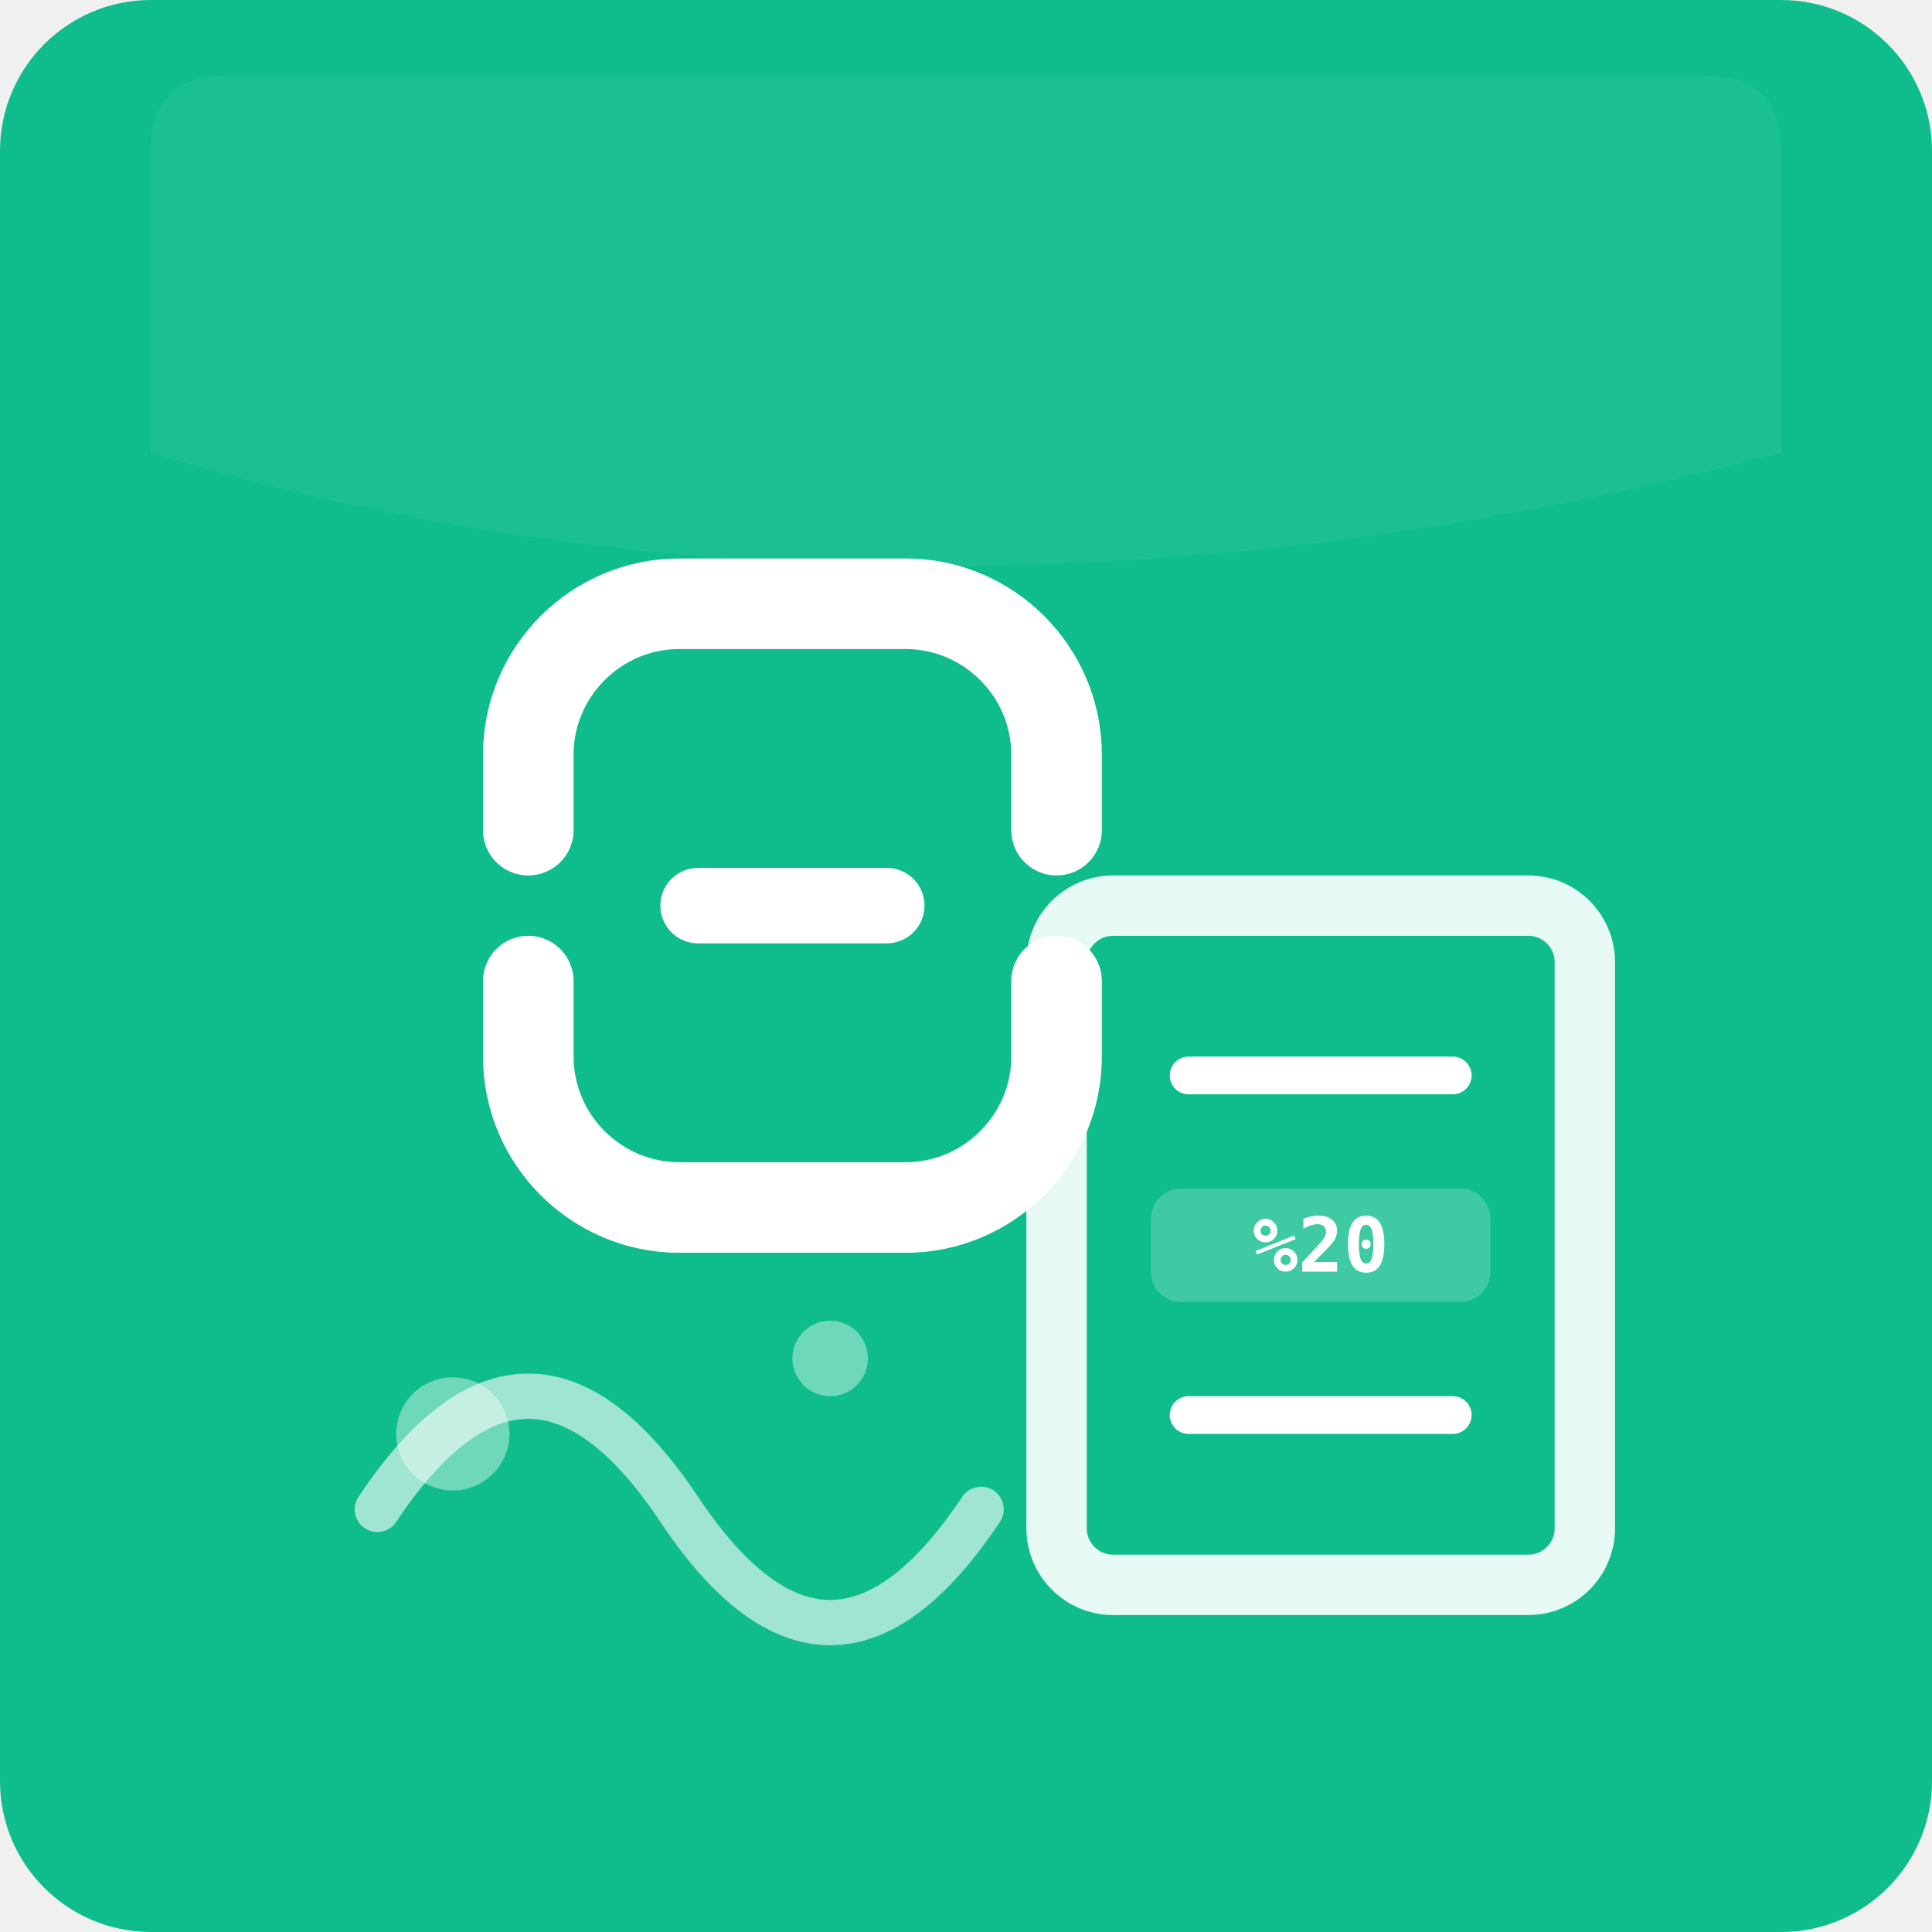
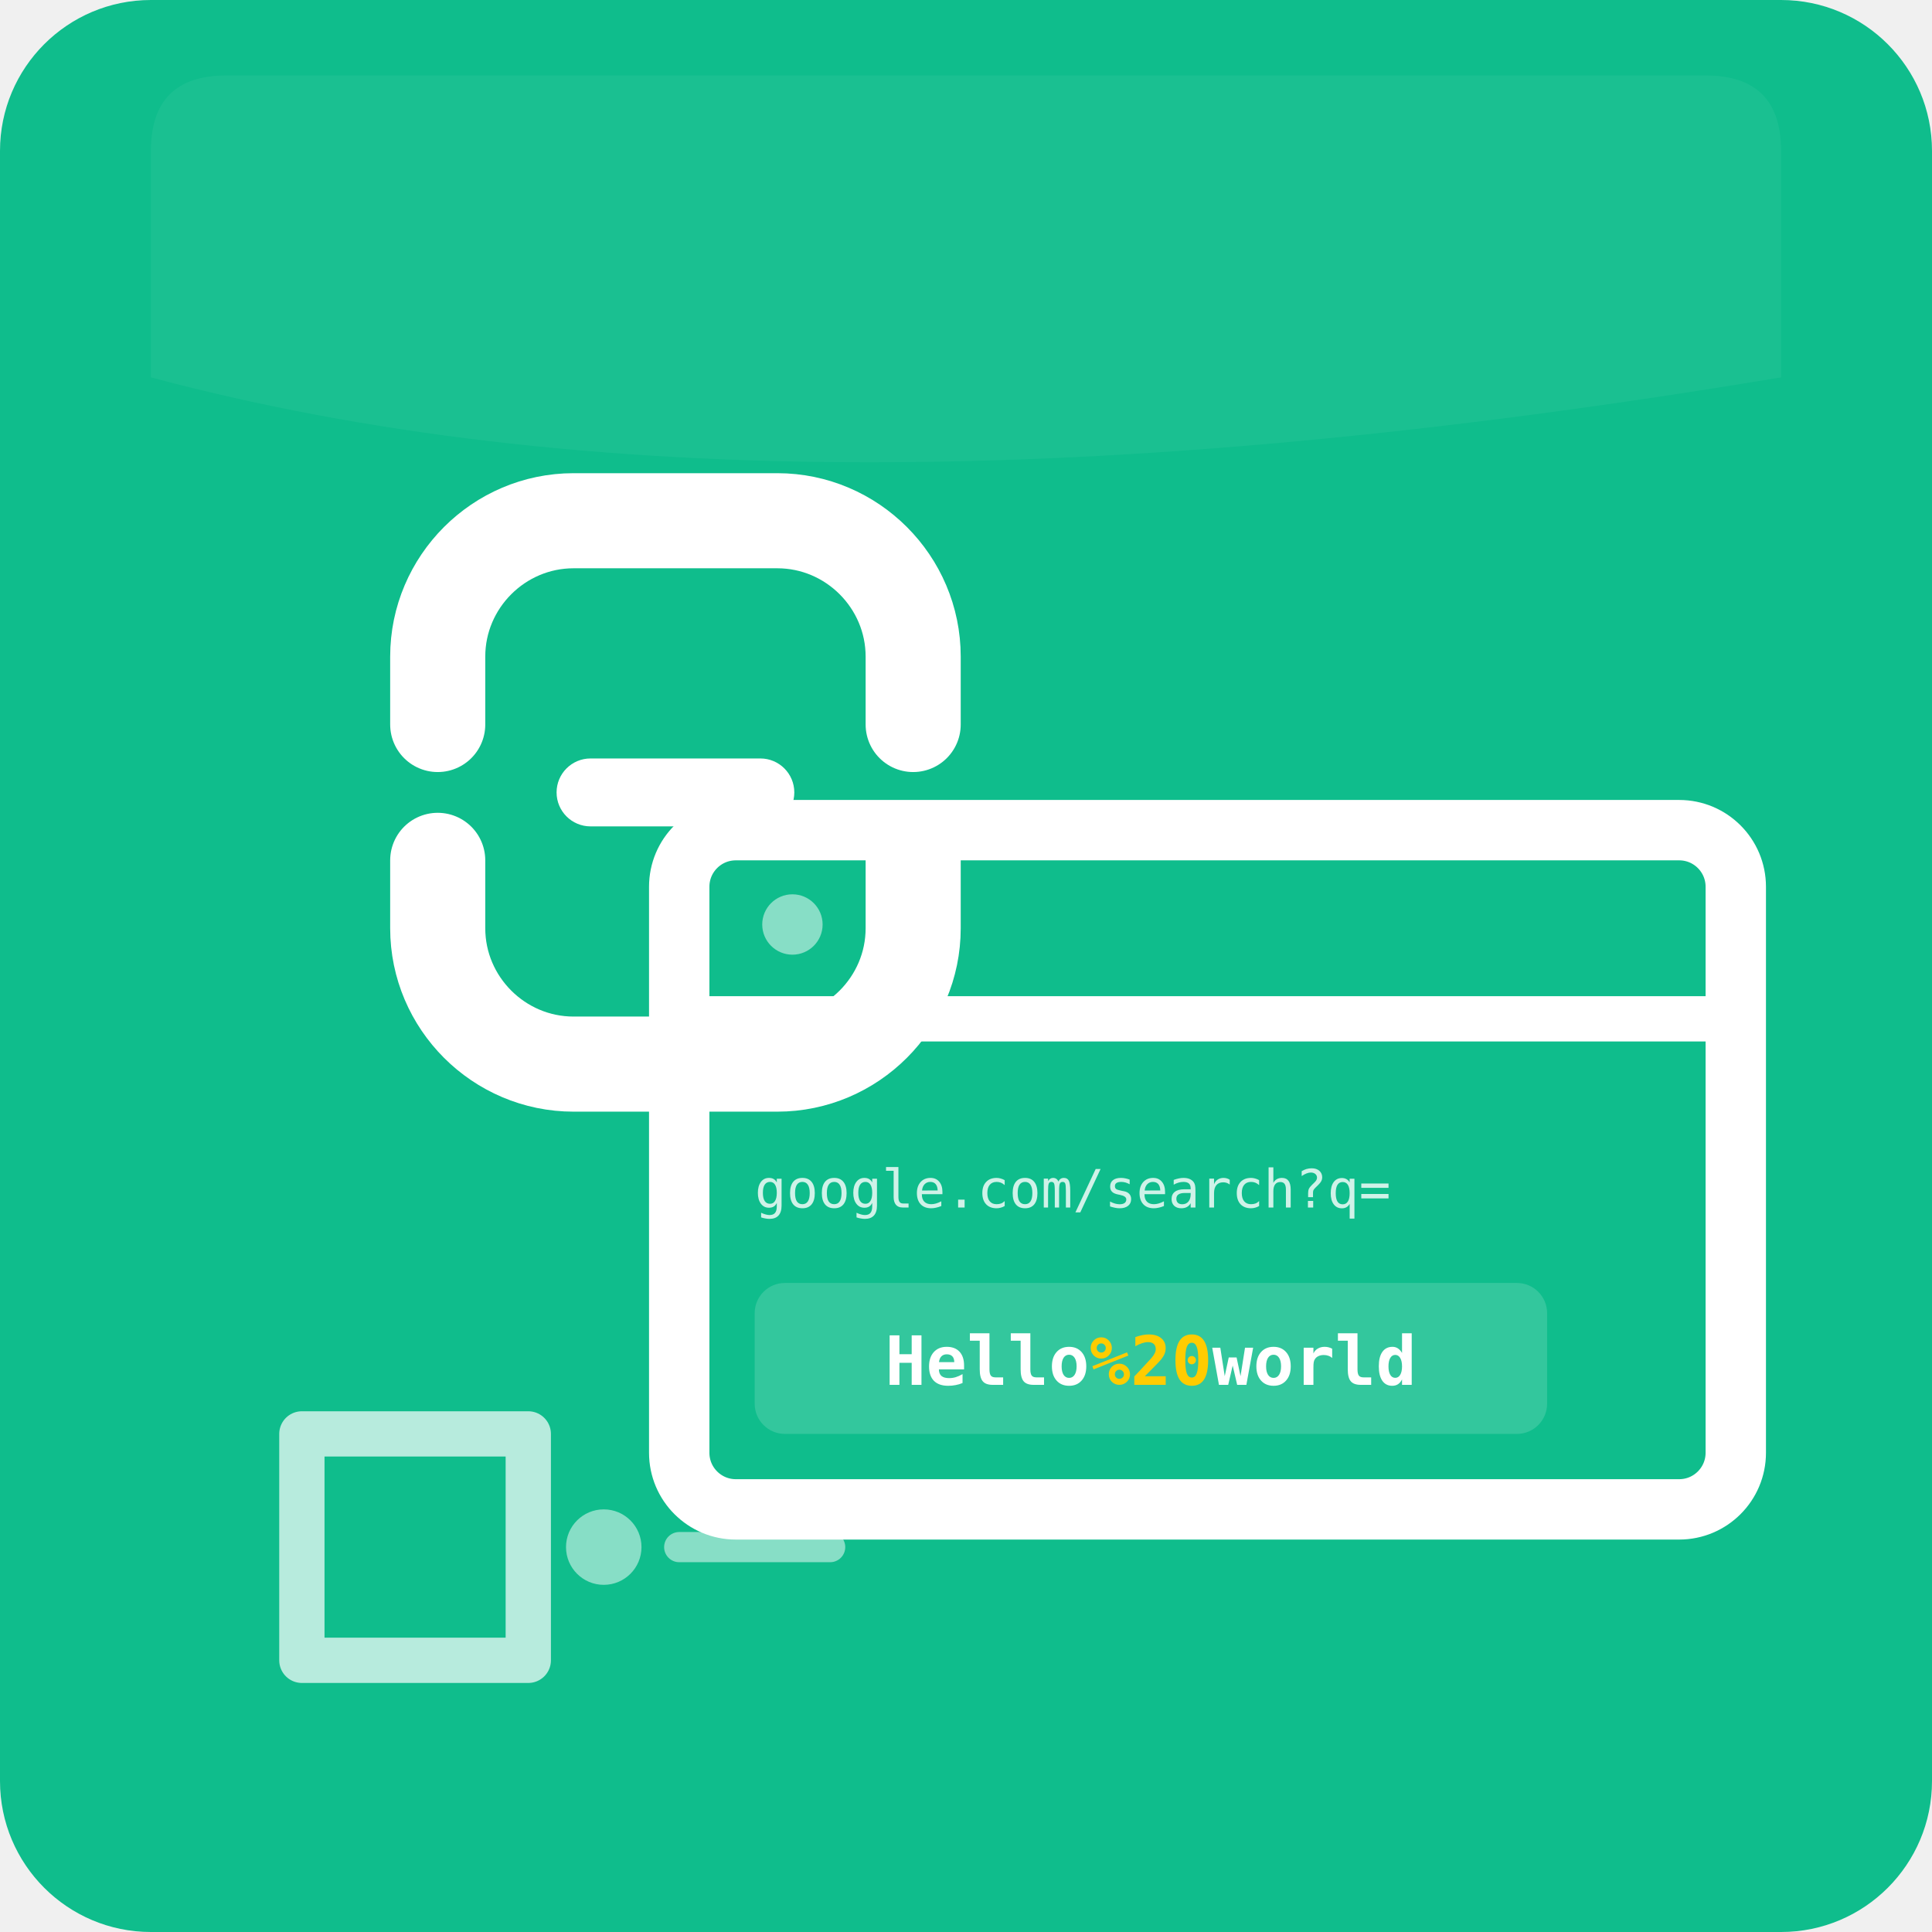
<svg xmlns="http://www.w3.org/2000/svg" width="512" height="512" viewBox="0 0 512 512">
  <rect width="512" height="512" rx="40" fill="#0fbd8c" />
-   <g transform="translate(100, 140)">
-     <path d="M40 80 v-20 c0-22 18-40 40-40 h60 c22 0 40 18 40 40 v20" fill="none" stroke="white" stroke-width="24" stroke-linecap="round" />
-     <path d="M40 120 v20 c0 22 18 40 40 40 h60 c22 0 40-18 40-40 v-20" fill="none" stroke="white" stroke-width="24" stroke-linecap="round" />
+   <g transform="translate(80, 120) scale(0.9)">
+     <path d="M40 80 v-20 c0-22 18-40 40-40 h60 c22 0 40 18 40 40 v20" fill="none" stroke="white" stroke-width="28" stroke-linecap="round" />
+     <path d="M40 120 v20 c0 22 18 40 40 40 h60 c22 0 40-18 40-40 v-20" fill="none" stroke="white" stroke-width="28" stroke-linecap="round" />
    <rect x="75" y="90" width="70" height="20" rx="10" fill="white" />
  </g>
-   <g transform="translate(280, 240)">
-     <rect width="140" height="180" rx="15" fill="none" stroke="white" stroke-width="16" opacity="0.9" />
-     <rect x="30" y="40" width="80" height="10" rx="5" fill="white" />
-     <g transform="translate(25, 75)">
-       <rect width="90" height="30" rx="8" fill="white" opacity="0.2" />
-       <text x="45" y="22" font-family="monospace" font-weight="bold" font-size="20" fill="white" text-anchor="middle">%20</text>
+   <g transform="translate(180, 220)">
+     <rect x="0" y="0" width="280" height="180" rx="15" fill="none" stroke="white" stroke-width="16" />
+     <line x1="0" y1="50" x2="280" y2="50" stroke="white" stroke-width="12" />
+     <circle cx="30" cy="25" r="8" fill="white" opacity="0.5" />
+     <circle cx="60" cy="25" r="8" fill="white" opacity="0.5" />
+     <g transform="translate(20, 80)">
+       <text x="0" y="20" font-family="monospace" font-size="14" fill="white" opacity="0.8">google.com/search?q=</text>
+       <g transform="translate(0, 40)">
+         <rect width="210" height="40" rx="8" fill="white" opacity="0.15" />
+         <text x="105" y="27" font-family="monospace" font-weight="bold" font-size="18" fill="white" text-anchor="middle">Hello<tspan fill="#ffcc00">%20</tspan>world</text>
+       </g>
    </g>
-     <rect x="30" y="130" width="80" height="10" rx="5" fill="white" />
  </g>
-   <g transform="translate(80, 340)">
-     <path d="M20 60 q40-60 80 0 t80 0" fill="none" stroke="white" stroke-width="12" stroke-linecap="round" opacity="0.6" />
-     <circle cx="40" cy="40" r="15" fill="white" opacity="0.4" />
-     <circle cx="140" cy="20" r="10" fill="white" opacity="0.4" />
+   <g transform="translate(60, 360)">
+     <path d="M20 20 h60 v60 h-60 Z" fill="none" stroke="white" stroke-width="12" stroke-linejoin="round" opacity="0.7" />
+     <circle cx="100" cy="50" r="10" fill="white" opacity="0.5" />
+     <path d="M120 50 h40" stroke="white" stroke-width="8" stroke-linecap="round" opacity="0.5" />
  </g>
-   <path d="M40 40 q0-20 20-20 h392 q20 0 20 20 v80 c-150 40-300 40-432 0 z" fill="white" opacity="0.05" />
+   <path d="M40 40 q0-20 20-20 h392 q20 0 20 20 v60 c-180 30-320 30-432 0 z" fill="white" opacity="0.05" />
</svg>
